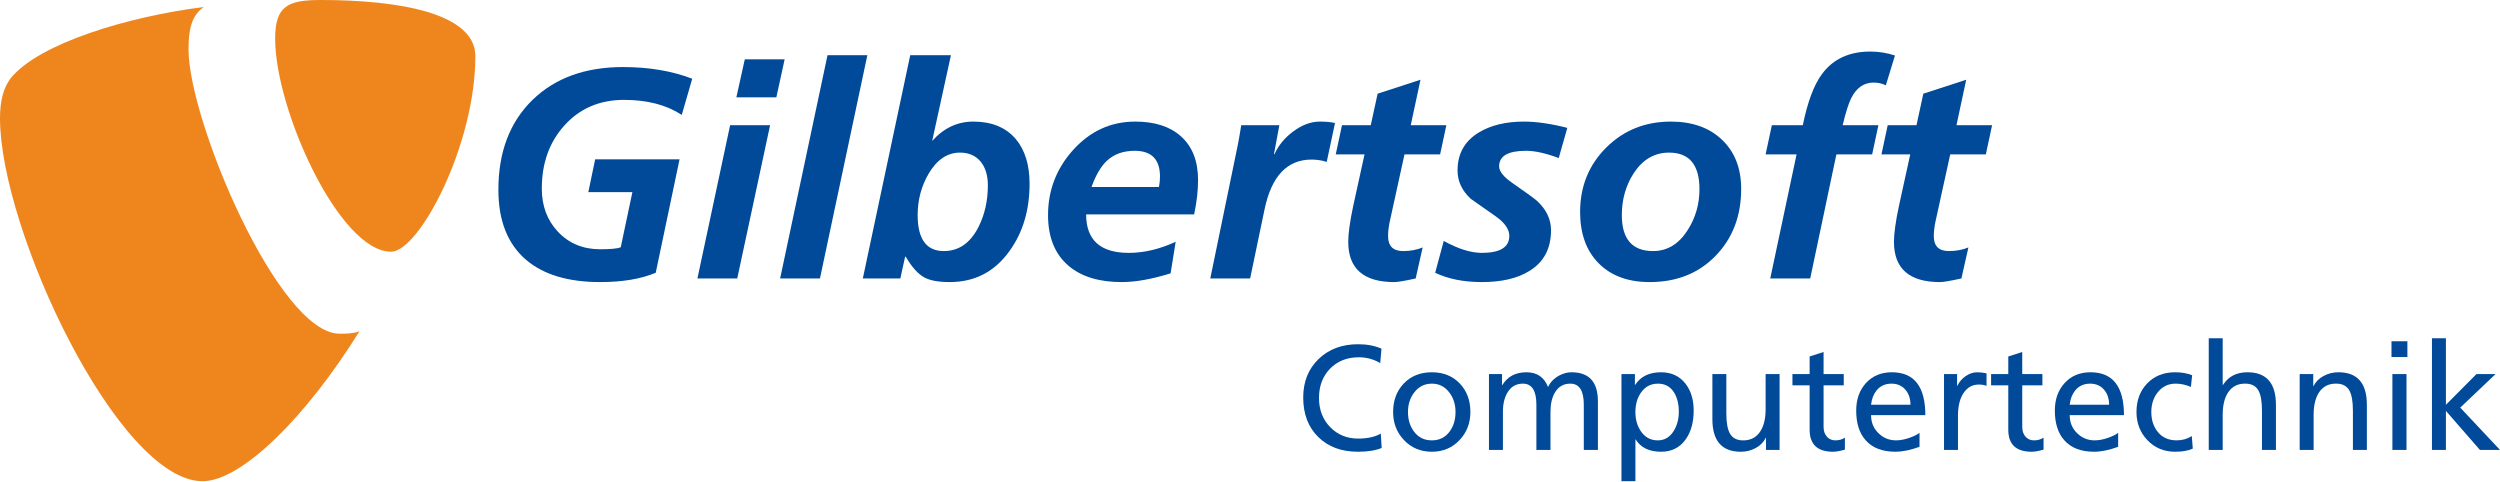
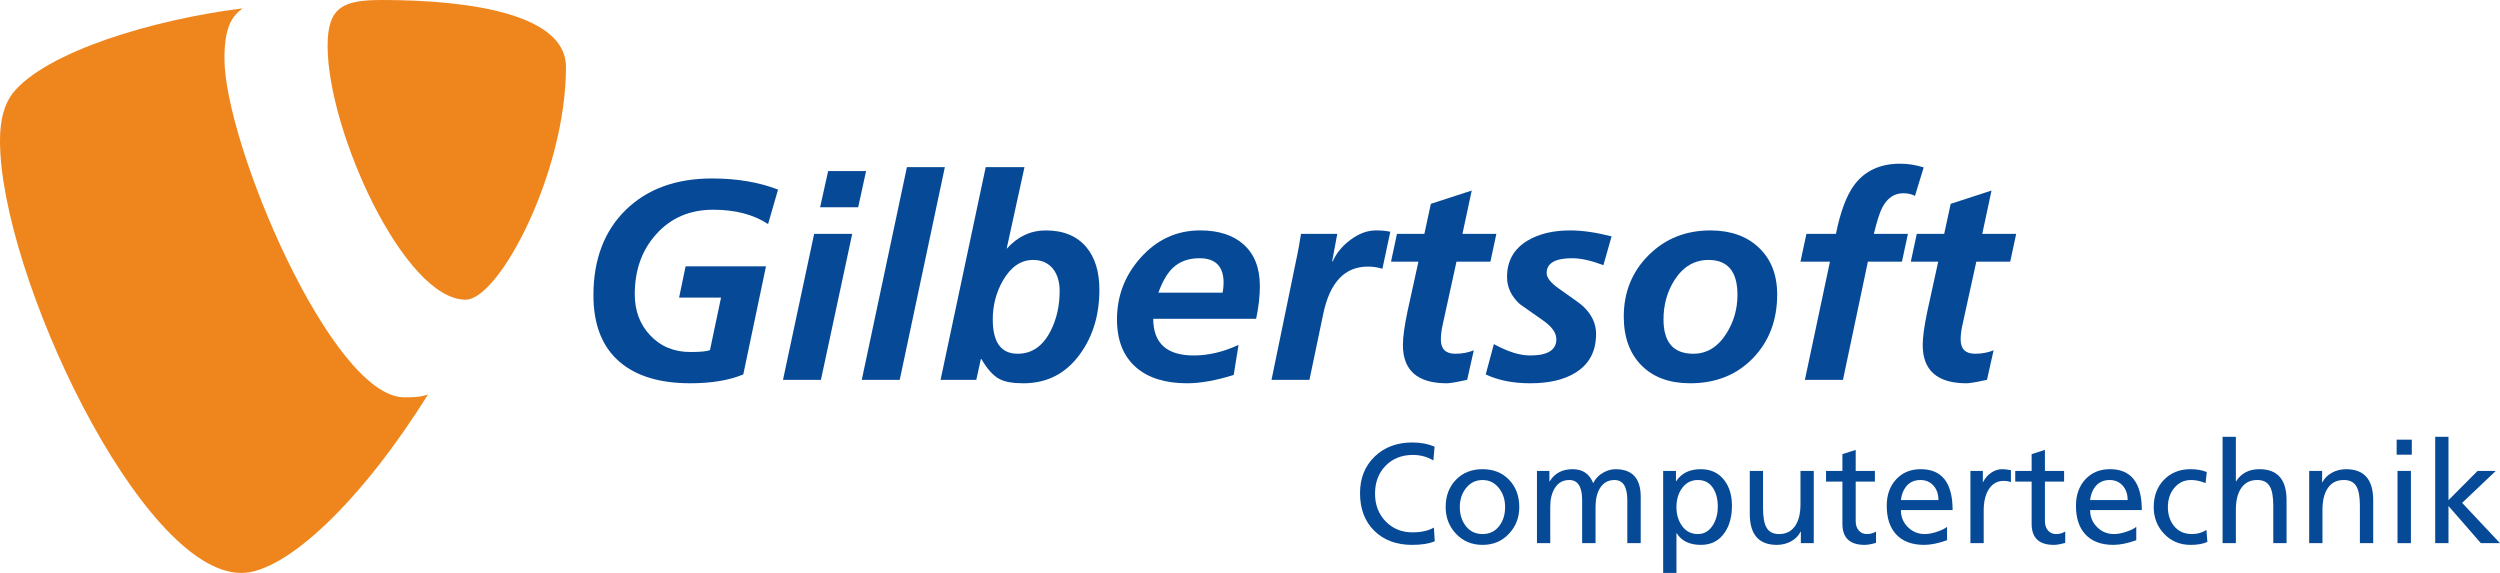
- <svg xmlns="http://www.w3.org/2000/svg" version="1.1" width="290.938" height="56" viewBox="0 0 290.938 56" overflow="visible" enable-background="new 0 0 290.938 56" xml:space="preserve">
+ <svg xmlns="http://www.w3.org/2000/svg" version="1.1" width="288" height="66.003" viewBox="0 0 288 66.003" overflow="visible" enable-background="new 0 0 288 66.003" xml:space="preserve">
  <g id="Gilbertsoft">
    <g>
-       <path fill="#004A99" d="M80.557,9.163l-1.217,4.21c-1.779-1.166-4.016-1.749-6.707-1.749c-2.872,0-5.204,1.009-6.995,3.027    c-1.724,1.928-2.585,4.364-2.585,7.305c0,1.996,0.618,3.659,1.855,4.989c1.282,1.375,2.93,2.063,4.946,2.063    c1.229,0,2.024-0.079,2.386-0.237l1.353-6.41h-5.126l0.795-3.819h9.821L76.31,31.744c-1.724,0.723-3.883,1.083-6.475,1.083    c-3.697,0-6.56-0.856-8.589-2.571C59.082,28.417,58,25.693,58,22.083c0-4.387,1.323-7.873,3.97-10.455    c2.625-2.549,6.134-3.824,10.526-3.824C75.527,7.805,78.213,8.257,80.557,9.163z" />
-       <path fill="#004A99" d="M81.162,32.407l3.806-17.836h4.652l-3.823,17.836H81.162z M85.696,11.324l0.981-4.421h4.636l-0.964,4.421    H85.696z" />
-       <path fill="#004A99" d="M90.788,32.407l5.515-25.986h4.635l-5.515,25.986H90.788z" />
-       <path fill="#004A99" d="M105.929,6.421h4.737l-2.183,9.98c1.342-1.5,2.938-2.251,4.788-2.251c2.143,0,3.789,0.677,4.939,2.03    c1.071,1.274,1.607,3.011,1.607,5.21c0,3.045-0.773,5.645-2.318,7.798c-1.726,2.426-4.049,3.638-6.97,3.638    c-1.32,0-2.307-0.18-2.96-0.54c-0.745-0.407-1.466-1.213-2.166-2.42h-0.068l-0.558,2.54h-4.365L105.929,6.421z M106.792,25.027    c0,2.794,1.015,4.191,3.045,4.191c1.737,0,3.079-0.929,4.026-2.788c0.733-1.442,1.1-3.065,1.1-4.868    c0-1.126-0.271-2.033-0.812-2.721c-0.586-0.721-1.398-1.082-2.436-1.082c-1.466,0-2.684,0.823-3.654,2.468    C107.215,21.681,106.792,23.281,106.792,25.027z" />
-       <path fill="#004A99" d="M138.969,24.947h-12.57c0,2.988,1.652,4.481,4.957,4.481c1.782,0,3.603-0.431,5.464-1.293l-0.592,3.675    c-2.177,0.678-4.072,1.017-5.685,1.017c-2.65,0-4.72-0.636-6.209-1.911c-1.579-1.354-2.368-3.316-2.368-5.887    c0-2.865,0.958-5.375,2.876-7.529c1.996-2.233,4.421-3.35,7.274-3.35c2.256,0,4.021,0.565,5.295,1.695    c1.342,1.187,2.013,2.888,2.013,5.102C139.426,22.179,139.273,23.512,138.969,24.947z M127.025,21.76h7.85    c0.079-0.419,0.119-0.82,0.119-1.206c0-2.003-0.981-3.005-2.943-3.005c-1.343,0-2.431,0.396-3.265,1.188    C128.107,19.383,127.521,20.39,127.025,21.76z" />
-       <path fill="#004A99" d="M140.847,32.407l3.181-15.435c0.067-0.293,0.208-1.093,0.423-2.401h4.433l-0.626,3.367h0.067    c0.439-1.003,1.156-1.877,2.148-2.622c1.037-0.777,2.081-1.166,3.129-1.166c0.712,0,1.298,0.057,1.76,0.169l-0.965,4.523    c-0.553-0.181-1.143-0.271-1.775-0.271c-2.842,0-4.664,1.942-5.465,5.826l-1.674,8.01H140.847z" />
-       <path fill="#004A99" d="M155.447,17.97l0.727-3.398h3.35l0.795-3.669l4.991-1.624l-1.134,5.293h4.145l-0.728,3.398h-4.146    l-1.707,7.786c-0.136,0.631-0.203,1.205-0.203,1.723c0,1.16,0.586,1.739,1.759,1.739c0.835,0,1.591-0.141,2.267-0.422    l-0.813,3.609c-1.273,0.281-2.103,0.423-2.486,0.423c-3.574,0-5.362-1.561-5.362-4.682c0-0.969,0.192-2.355,0.575-4.158    l1.319-6.018H155.447z" />
-       <path fill="#004A99" d="M182.396,14.881l-0.998,3.514c-1.5-0.564-2.769-0.846-3.806-0.846c-2.087,0-3.131,0.603-3.131,1.808    c0,0.586,0.525,1.24,1.574,1.961c1.657,1.149,2.622,1.854,2.893,2.113c1.049,0.992,1.573,2.113,1.573,3.363    c0,2.141-0.846,3.724-2.537,4.749c-1.376,0.855-3.215,1.284-5.515,1.284c-2.098,0-3.908-0.36-5.431-1.082l0.997-3.704    c1.682,0.925,3.158,1.387,4.434,1.387c2.131,0,3.197-0.66,3.197-1.979c0-0.767-0.525-1.523-1.574-2.267    c-0.958-0.677-1.922-1.354-2.893-2.031c-1.038-0.947-1.557-2.053-1.557-3.316c0-1.94,0.824-3.412,2.47-4.416    c1.399-0.846,3.147-1.269,5.245-1.269C178.814,14.15,180.501,14.395,182.396,14.881z" />
-       <path fill="#004A99" d="M194.458,14.15c2.447,0,4.41,0.688,5.888,2.064c1.522,1.421,2.283,3.344,2.283,5.769    c0,3.146-0.989,5.74-2.969,7.782c-1.979,2.041-4.537,3.062-7.672,3.062c-2.515,0-4.494-0.727-5.938-2.182    c-1.443-1.456-2.165-3.446-2.165-5.972c0-2.978,1.012-5.476,3.036-7.495C188.945,15.16,191.458,14.15,194.458,14.15z     M192.378,29.218c1.657,0,3.005-0.822,4.043-2.467c0.901-1.419,1.354-2.997,1.354-4.732c0-2.839-1.18-4.259-3.536-4.259    c-1.703,0-3.079,0.806-4.128,2.417c-0.913,1.42-1.37,3.037-1.37,4.851C188.74,27.821,189.953,29.218,192.378,29.218z" />
-       <path fill="#004A99" d="M206.013,32.407l3.063-14.438h-3.604l0.727-3.398h3.604c0.553-2.721,1.302-4.715,2.249-5.979    C213.338,6.864,215.205,6,217.652,6c0.98,0,1.939,0.152,2.876,0.458l-1.065,3.473c-0.418-0.214-0.892-0.322-1.422-0.322    c-1.117,0-1.979,0.593-2.589,1.778c-0.304,0.587-0.643,1.648-1.015,3.184h4.162l-0.728,3.398h-4.162l-3.045,14.438H206.013z" />
-       <path fill="#004A99" d="M218.955,17.97l0.727-3.398h3.35l0.795-3.669l4.991-1.624l-1.134,5.293h4.146l-0.729,3.398h-4.144    l-1.709,7.786c-0.136,0.631-0.203,1.205-0.203,1.723c0,1.16,0.586,1.739,1.759,1.739c0.835,0,1.591-0.141,2.268-0.422    l-0.812,3.609c-1.275,0.281-2.104,0.423-2.487,0.423c-3.575,0-5.363-1.561-5.363-4.682c0-0.969,0.192-2.355,0.575-4.158    l1.319-6.018H218.955z" />
+       <path fill="#064A97" d="M89.63,21.84l-1.147,3.97c-1.678-1.099-3.787-1.65-6.325-1.65c-2.707,0-4.906,0.953-6.594,2.854    c-1.625,1.819-2.439,4.115-2.439,6.887c0,1.885,0.584,3.451,1.75,4.704c1.209,1.298,2.762,1.946,4.664,1.946    c1.159,0,1.91-0.075,2.25-0.225l1.275-6.043h-4.833l0.75-3.601h9.26l-2.614,12.45c-1.626,0.681-3.662,1.02-6.106,1.02    c-3.485,0-6.184-0.808-8.098-2.427c-2.041-1.731-3.06-4.3-3.06-7.703c0-4.138,1.248-7.424,3.744-9.859    c2.475-2.403,5.784-3.605,9.925-3.605C84.888,20.56,87.42,20.987,89.63,21.84z" />
+       <path fill="#064A97" d="M90.201,43.758L93.79,26.94h4.386l-3.605,16.818H90.201z M94.476,23.878l0.925-4.17h4.371l-0.91,4.17    H94.476z" />
+       <path fill="#064A97" d="M99.277,43.758l5.2-24.502h4.37l-5.199,24.502H99.277z" />
+       <path fill="#064A97" d="M113.554,19.256h4.466l-2.058,9.411c1.266-1.416,2.77-2.123,4.515-2.123c2.021,0,3.573,0.636,4.658,1.914    c1.01,1.202,1.515,2.839,1.515,4.913c0,2.871-0.729,5.322-2.186,7.354c-1.626,2.287-3.817,3.43-6.571,3.43    c-1.245,0-2.175-0.17-2.792-0.511c-0.702-0.383-1.383-1.143-2.042-2.28h-0.064l-0.526,2.396h-4.116L113.554,19.256z     M114.367,36.798c0,2.635,0.957,3.952,2.872,3.952c1.637,0,2.901-0.876,3.794-2.629c0.692-1.359,1.038-2.891,1.038-4.591    c0-1.062-0.255-1.916-0.766-2.564c-0.553-0.68-1.318-1.02-2.297-1.02c-1.382,0-2.53,0.775-3.445,2.326    C114.767,33.644,114.367,35.152,114.367,36.798z" />
+       <path fill="#064A97" d="M144.707,36.725h-11.853c0,2.815,1.559,4.225,4.675,4.225c1.681,0,3.397-0.406,5.151-1.221l-0.557,3.466    c-2.054,0.639-3.84,0.959-5.361,0.959c-2.498,0-4.45-0.6-5.854-1.803c-1.488-1.277-2.232-3.126-2.232-5.551    c0-2.701,0.903-5.067,2.712-7.098c1.883-2.106,4.167-3.159,6.859-3.159c2.127,0,3.79,0.532,4.992,1.598    c1.266,1.118,1.898,2.722,1.898,4.811C145.138,34.113,144.993,35.372,144.707,36.725z M133.445,33.718h7.401    c0.074-0.396,0.112-0.773,0.112-1.137c0-1.889-0.926-2.833-2.776-2.833c-1.266,0-2.291,0.372-3.079,1.12    C134.466,31.476,133.912,32.426,133.445,33.718z" />
+       <path fill="#064A97" d="M146.478,43.758l3-14.556c0.064-0.275,0.195-1.029,0.397-2.263h4.179l-0.59,3.175h0.064    c0.415-0.946,1.092-1.771,2.026-2.472c0.976-0.734,1.961-1.099,2.951-1.099c0.67,0,1.222,0.052,1.657,0.158l-0.909,4.265    c-0.522-0.17-1.077-0.254-1.674-0.254c-2.68,0-4.396,1.83-5.151,5.492l-1.58,7.554H146.478z" />
+       <path fill="#064A97" d="M160.246,30.144l0.684-3.204h3.158l0.748-3.46l4.708-1.531l-1.07,4.991h3.908l-0.686,3.204h-3.909    l-1.608,7.342c-0.127,0.596-0.191,1.137-0.191,1.624c0,1.094,0.553,1.641,1.657,1.641c0.787,0,1.501-0.133,2.137-0.397l-0.765,3.4    c-1.201,0.267-1.984,0.4-2.344,0.4c-3.37,0-5.058-1.471-5.058-4.415c0-0.913,0.183-2.221,0.541-3.921l1.246-5.674H160.246z" />
+       <path fill="#064A97" d="M185.654,27.231l-0.941,3.315c-1.414-0.533-2.61-0.798-3.588-0.798c-1.968,0-2.952,0.567-2.952,1.703    c0,0.554,0.495,1.169,1.483,1.849c1.563,1.086,2.473,1.749,2.729,1.993c0.988,0.936,1.483,1.993,1.483,3.172    c0,2.018-0.798,3.511-2.393,4.478c-1.298,0.808-3.031,1.211-5.199,1.211c-1.979,0-3.686-0.339-5.121-1.02l0.94-3.493    c1.585,0.871,2.978,1.309,4.181,1.309c2.008,0,3.015-0.623,3.015-1.867c0-0.724-0.495-1.436-1.485-2.136    c-0.902-0.64-1.812-1.278-2.727-1.916c-0.979-0.894-1.468-1.936-1.468-3.128c0-1.827,0.777-3.217,2.329-4.164    c1.318-0.798,2.967-1.195,4.945-1.195C182.277,26.544,183.868,26.774,185.654,27.231z" />
+       <path fill="#064A97" d="M197.027,26.544c2.308,0,4.159,0.647,5.553,1.946c1.436,1.34,2.152,3.152,2.152,5.439    c0,2.967-0.933,5.412-2.799,7.338c-1.867,1.925-4.278,2.887-7.234,2.887c-2.371,0-4.237-0.686-5.6-2.058    c-1.36-1.372-2.041-3.251-2.041-5.632c0-2.807,0.954-5.162,2.862-7.066C191.83,27.495,194.199,26.544,197.027,26.544z     M195.066,40.75c1.563,0,2.834-0.774,3.813-2.327c0.851-1.338,1.276-2.825,1.276-4.461c0-2.678-1.112-4.016-3.335-4.016    c-1.605,0-2.902,0.76-3.892,2.278c-0.86,1.339-1.292,2.863-1.292,4.573C191.637,39.433,192.78,40.75,195.066,40.75z" />
+       <path fill="#064A97" d="M207.923,43.758l2.888-13.614h-3.397l0.685-3.204h3.399c0.522-2.566,1.227-4.446,2.12-5.639    c1.213-1.628,2.972-2.443,5.281-2.443c0.923,0,1.828,0.145,2.711,0.431l-1.006,3.275c-0.393-0.202-0.839-0.303-1.337-0.303    c-1.057,0-1.868,0.559-2.442,1.677c-0.287,0.554-0.605,1.555-0.956,3.002h3.923l-0.686,3.204h-3.925l-2.871,13.614H207.923z" />
+       <path fill="#064A97" d="M220.125,30.144l0.688-3.204h3.158l0.748-3.46l4.705-1.531l-1.067,4.991h3.908l-0.687,3.204h-3.906    l-1.611,7.342c-0.129,0.596-0.193,1.137-0.193,1.624c0,1.094,0.553,1.641,1.659,1.641c0.787,0,1.5-0.133,2.137-0.397l-0.764,3.4    c-1.203,0.267-1.984,0.4-2.346,0.4c-3.373,0-5.058-1.471-5.058-4.415c0-0.913,0.182-2.221,0.543-3.921l1.243-5.674H220.125z" />
    </g>
    <g>
-       <path fill="#004A99" d="M160.791,52.131c-0.699,0.294-1.619,0.44-2.758,0.44c-1.924,0-3.465-0.572-4.627-1.718    c-1.162-1.144-1.744-2.675-1.744-4.593c0-1.845,0.604-3.345,1.811-4.5c1.189-1.134,2.714-1.7,4.574-1.7    c1.025,0,1.934,0.172,2.723,0.514l-0.145,1.682c-0.761-0.452-1.593-0.677-2.494-0.677c-1.375,0-2.497,0.448-3.365,1.345    c-0.846,0.885-1.268,2.014-1.268,3.385c0,1.394,0.445,2.538,1.337,3.435c0.862,0.863,1.935,1.295,3.215,1.295    c1.1,0,1.979-0.194,2.64-0.584L160.791,52.131z" />
-       <path fill="#004A99" d="M171.117,47.947c0,1.285-0.418,2.369-1.253,3.255c-0.851,0.913-1.928,1.369-3.23,1.369    c-1.315,0-2.399-0.456-3.257-1.369c-0.835-0.886-1.253-1.97-1.253-3.255c0-1.353,0.417-2.462,1.249-3.326    c0.83-0.865,1.918-1.298,3.261-1.298c1.331,0,2.41,0.433,3.239,1.298C170.702,45.485,171.117,46.595,171.117,47.947z     M169.387,47.947c0-0.889-0.242-1.649-0.728-2.278c-0.521-0.683-1.195-1.022-2.025-1.022c-0.843,0-1.526,0.34-2.051,1.022    c-0.486,0.629-0.729,1.39-0.729,2.278c0,0.878,0.224,1.624,0.67,2.237c0.509,0.709,1.211,1.063,2.11,1.063    c0.887,0,1.585-0.354,2.093-1.063C169.168,49.571,169.387,48.825,169.387,47.947z" />
-       <path fill="#004A99" d="M185.955,52.36h-1.64v-5.264c0-1.633-0.522-2.45-1.569-2.45c-0.775,0-1.368,0.337-1.778,1.01    c-0.355,0.592-0.531,1.345-0.531,2.258v4.446h-1.64v-5.264c0-1.633-0.524-2.45-1.57-2.45c-0.779,0-1.373,0.339-1.783,1.014    c-0.361,0.592-0.541,1.344-0.541,2.256v4.444h-1.625v-8.826h1.52v1.277h0.034c0.608-0.993,1.544-1.488,2.808-1.488    c1.229,0,2.066,0.572,2.512,1.715c0.276-0.573,0.708-1.019,1.294-1.334c0.479-0.254,0.959-0.381,1.439-0.381    c2.047,0,3.071,1.125,3.071,3.373V52.36z" />
-       <path fill="#004A99" d="M197.102,47.786c0,1.336-0.299,2.435-0.896,3.297c-0.684,0.993-1.648,1.488-2.896,1.488    c-1.383,0-2.368-0.475-2.955-1.425h-0.033V56h-1.625V43.534h1.564v1.248h0.034c0.637-0.974,1.638-1.459,3.003-1.459    c1.218,0,2.174,0.448,2.866,1.345C196.79,45.484,197.102,46.524,197.102,47.786z M195.373,47.914c0-0.901-0.184-1.646-0.552-2.237    c-0.429-0.688-1.053-1.03-1.872-1.03c-0.837,0-1.496,0.347-1.977,1.039c-0.435,0.618-0.652,1.378-0.652,2.278    c0,0.845,0.206,1.577,0.618,2.195c0.48,0.726,1.146,1.089,1.993,1.089c0.796,0,1.425-0.383,1.881-1.147    C195.187,49.464,195.373,48.736,195.373,47.914z" />
-       <path fill="#004A99" d="M207.099,52.36h-1.579v-1.41h-0.034c-0.238,0.498-0.623,0.893-1.156,1.185    c-0.533,0.291-1.113,0.437-1.74,0.437c-2.207,0-3.31-1.265-3.31-3.796v-5.241h1.623v4.563c0,1.07,0.136,1.848,0.407,2.332    c0.289,0.529,0.78,0.803,1.476,0.819c0.893,0.022,1.571-0.31,2.036-0.998c0.435-0.63,0.652-1.509,0.652-2.636v-4.08h1.625V52.36z" />
-       <path fill="#004A99" d="M214.701,52.325c-0.563,0.164-1.025,0.246-1.387,0.246c-1.812,0-2.718-0.856-2.718-2.57v-5.159h-2v-1.308    h2v-2.048l1.623-0.523v2.571h2.347v1.308h-2.347v4.834c0,0.49,0.137,0.88,0.407,1.168c0.254,0.27,0.577,0.404,0.966,0.404    c0.418,0,0.787-0.104,1.108-0.313V52.325z" />
-       <path fill="#004A99" d="M224.061,48.315h-6.315c0,0.849,0.293,1.554,0.879,2.114c0.561,0.546,1.237,0.818,2.033,0.818    c0.49,0,1.03-0.106,1.617-0.318c0.502-0.179,0.872-0.367,1.11-0.563V52c-1.062,0.381-1.992,0.571-2.793,0.571    c-1.522,0-2.676-0.44-3.46-1.318c-0.744-0.823-1.116-1.979-1.116-3.467c0-1.313,0.38-2.386,1.144-3.216    c0.762-0.831,1.764-1.247,3.006-1.247C222.762,43.323,224.061,44.987,224.061,48.315z M222.331,47.098    c0-0.698-0.192-1.276-0.576-1.731c-0.407-0.479-0.95-0.72-1.628-0.72c-0.735,0-1.316,0.266-1.747,0.795    c-0.35,0.439-0.562,0.992-0.635,1.656H222.331z" />
-       <path fill="#004A99" d="M231.183,44.904c-0.254-0.102-0.556-0.152-0.906-0.152c-0.734,0-1.321,0.324-1.759,0.971    c-0.438,0.648-0.657,1.523-0.657,2.627v4.011h-1.625v-8.826h1.52v1.361h0.033c0.221-0.463,0.545-0.84,0.972-1.132    c0.428-0.294,0.876-0.44,1.347-0.44c0.311,0,0.669,0.039,1.076,0.119V44.904z" />
-       <path fill="#004A99" d="M237.82,52.325c-0.565,0.164-1.027,0.246-1.39,0.246c-1.811,0-2.716-0.856-2.716-2.57v-5.159h-2v-1.308h2    v-2.048l1.625-0.523v2.571h2.345v1.308h-2.345v4.834c0,0.49,0.135,0.88,0.405,1.168c0.254,0.27,0.576,0.404,0.965,0.404    c0.419,0,0.788-0.104,1.11-0.313V52.325z" />
-       <path fill="#004A99" d="M247.178,48.315h-6.316c0,0.849,0.295,1.554,0.882,2.114c0.559,0.546,1.235,0.818,2.032,0.818    c0.491,0,1.029-0.106,1.616-0.318c0.503-0.179,0.872-0.367,1.109-0.563V52c-1.061,0.381-1.99,0.571-2.792,0.571    c-1.522,0-2.675-0.44-3.459-1.318c-0.745-0.823-1.118-1.979-1.118-3.467c0-1.313,0.383-2.386,1.145-3.216    c0.762-0.831,1.764-1.247,3.006-1.247C245.879,43.323,247.178,44.987,247.178,48.315z M245.448,47.098    c0-0.698-0.191-1.276-0.576-1.731c-0.407-0.479-0.949-0.72-1.628-0.72c-0.734,0-1.316,0.266-1.746,0.795    c-0.351,0.439-0.563,0.992-0.637,1.656H245.448z" />
-       <path fill="#004A99" d="M255.188,52.207c-0.526,0.243-1.208,0.364-2.051,0.364c-1.311,0-2.393-0.456-3.252-1.369    c-0.836-0.886-1.253-1.97-1.253-3.255c0-1.353,0.415-2.462,1.247-3.326c0.832-0.865,1.916-1.298,3.254-1.298    c0.75,0,1.409,0.116,1.98,0.348l-0.146,1.355c-0.609-0.253-1.199-0.38-1.77-0.38c-0.865,0-1.565,0.34-2.101,1.022    c-0.492,0.623-0.736,1.384-0.736,2.278c0,0.884,0.228,1.63,0.687,2.237c0.531,0.709,1.286,1.063,2.266,1.063    c0.655,0,1.24-0.167,1.756-0.501L255.188,52.207z" />
-       <path fill="#004A99" d="M264.862,52.36h-1.625v-4.571c0-1.069-0.135-1.847-0.407-2.332c-0.288-0.522-0.776-0.794-1.466-0.811    c-0.894-0.027-1.576,0.302-2.045,0.989c-0.436,0.636-0.653,1.518-0.653,2.645v4.08h-1.623V39.368h1.623V44.8h0.034    c0.622-0.985,1.571-1.477,2.848-1.477c2.21,0,3.314,1.263,3.314,3.787V52.36z" />
-       <path fill="#004A99" d="M275.444,52.36h-1.624v-4.571c0-1.069-0.136-1.847-0.407-2.332c-0.288-0.522-0.777-0.794-1.468-0.811    c-0.894-0.027-1.574,0.3-2.044,0.985c-0.436,0.636-0.652,1.519-0.652,2.646v4.083h-1.624v-8.826h1.579v1.395h0.034    c0.242-0.489,0.629-0.88,1.16-1.171c0.529-0.289,1.108-0.435,1.735-0.435c2.206,0,3.311,1.263,3.311,3.787V52.36z" />
-       <path fill="#004A99" d="M280.161,41.549h-1.85v-1.835h1.85V41.549z M280.056,52.36h-1.64v-8.826h1.64V52.36z" />
-       <path fill="#004A99" d="M290.938,52.36h-2.338l-3.957-4.542v4.542h-1.623V39.368h1.623v7.74l3.553-3.574h2.222l-4.107,3.903    L290.938,52.36z" />
+       <path fill="#064A97" d="M165.283,62.354c-0.659,0.278-1.526,0.416-2.602,0.416c-1.814,0-3.265-0.538-4.36-1.619    c-1.096-1.079-1.646-2.522-1.646-4.331c0-1.74,0.568-3.151,1.705-4.243c1.124-1.07,2.561-1.604,4.314-1.604    c0.967,0,1.823,0.164,2.569,0.486l-0.139,1.586c-0.718-0.426-1.501-0.638-2.353-0.638c-1.294,0-2.353,0.424-3.172,1.267    c-0.797,0.835-1.195,1.9-1.195,3.192c0,1.314,0.422,2.393,1.26,3.238c0.814,0.813,1.825,1.221,3.034,1.221    c1.035,0,1.864-0.184,2.486-0.551L165.283,62.354z" />
+       <path fill="#064A97" d="M175.021,58.411c0,1.212-0.395,2.233-1.183,3.068c-0.802,0.863-1.817,1.291-3.044,1.291    c-1.243,0-2.266-0.428-3.071-1.291c-0.787-0.835-1.183-1.856-1.183-3.068c0-1.275,0.394-2.321,1.179-3.138    c0.782-0.813,1.809-1.223,3.075-1.223c1.252,0,2.271,0.409,3.053,1.223C174.629,56.089,175.021,57.135,175.021,58.411z     M173.388,58.411c0-0.838-0.228-1.556-0.686-2.148c-0.49-0.642-1.126-0.964-1.908-0.964c-0.797,0-1.441,0.322-1.934,0.964    c-0.461,0.593-0.69,1.311-0.69,2.148c0,0.828,0.211,1.53,0.633,2.109c0.48,0.669,1.142,1.003,1.991,1.003    c0.833,0,1.493-0.334,1.972-1.003C173.183,59.941,173.388,59.239,173.388,58.411z" />
+       <path fill="#064A97" d="M189.011,62.572h-1.546v-4.963c0-1.54-0.492-2.311-1.48-2.311c-0.73,0-1.29,0.317-1.677,0.95    c-0.335,0.56-0.501,1.27-0.501,2.131v4.192h-1.545v-4.963c0-1.54-0.495-2.311-1.481-2.311c-0.734,0-1.294,0.319-1.681,0.957    c-0.341,0.555-0.511,1.264-0.511,2.127v4.189h-1.532V54.25h1.433v1.205h0.032c0.573-0.938,1.456-1.404,2.647-1.404    c1.158,0,1.948,0.54,2.369,1.617c0.26-0.542,0.667-0.959,1.22-1.258c0.451-0.24,0.903-0.359,1.357-0.359    c1.93,0,2.896,1.062,2.896,3.182V62.572z" />
+       <path fill="#064A97" d="M199.521,58.258c0,1.259-0.282,2.298-0.845,3.108c-0.645,0.938-1.555,1.403-2.731,1.403    c-1.304,0-2.232-0.446-2.786-1.343h-0.031v4.576h-1.532V54.25h1.475v1.178h0.032c0.601-0.919,1.545-1.377,2.831-1.377    c1.149,0,2.051,0.421,2.703,1.269C199.228,56.089,199.521,57.068,199.521,58.258z M197.891,58.379c0-0.851-0.173-1.553-0.52-2.11    c-0.404-0.647-0.992-0.971-1.767-0.971c-0.788,0-1.409,0.326-1.863,0.978c-0.409,0.585-0.614,1.301-0.614,2.15    c0,0.797,0.194,1.487,0.582,2.069c0.454,0.687,1.081,1.027,1.88,1.027c0.75,0,1.343-0.359,1.773-1.082    C197.715,59.839,197.891,59.156,197.891,58.379z" />
+       <path fill="#064A97" d="M208.946,62.572h-1.488v-1.33h-0.032c-0.225,0.47-0.588,0.843-1.09,1.119    c-0.503,0.272-1.05,0.409-1.642,0.409c-2.081,0-3.12-1.192-3.12-3.577V54.25h1.53v4.301c0,1.011,0.128,1.743,0.384,2.2    c0.272,0.498,0.735,0.756,1.392,0.772c0.841,0.021,1.481-0.293,1.92-0.939c0.409-0.597,0.615-1.425,0.615-2.486V54.25h1.531    V62.572z" />
+       <path fill="#064A97" d="M216.117,62.538c-0.533,0.155-0.967,0.232-1.308,0.232c-1.71,0-2.564-0.806-2.564-2.424v-4.864h-1.886    V54.25h1.886v-1.933l1.531-0.49v2.423h2.212v1.232h-2.212v4.558c0,0.463,0.129,0.83,0.382,1.102    c0.239,0.255,0.546,0.382,0.911,0.382c0.396,0,0.744-0.1,1.048-0.295V62.538z" />
+       <path fill="#064A97" d="M224.94,58.757h-5.955c0,0.801,0.276,1.467,0.829,1.994c0.529,0.515,1.167,0.771,1.917,0.771    c0.463,0,0.972-0.101,1.524-0.302c0.474-0.167,0.823-0.343,1.047-0.527v1.538c-1.001,0.358-1.878,0.538-2.633,0.538    c-1.436,0-2.523-0.416-3.263-1.243c-0.702-0.775-1.054-1.864-1.054-3.269c0-1.237,0.359-2.249,1.079-3.032    c0.719-0.783,1.663-1.176,2.834-1.176C223.716,54.05,224.94,55.621,224.94,58.757z M223.31,57.609    c0-0.658-0.183-1.204-0.543-1.632c-0.386-0.452-0.895-0.679-1.537-0.679c-0.691,0-1.239,0.25-1.646,0.748    c-0.329,0.414-0.529,0.937-0.599,1.563H223.31z" />
+       <path fill="#064A97" d="M231.656,55.54c-0.24-0.095-0.524-0.141-0.854-0.141c-0.693,0-1.248,0.304-1.658,0.914    c-0.411,0.611-0.621,1.437-0.621,2.477v3.782h-1.53V54.25h1.432v1.283h0.032c0.207-0.437,0.514-0.792,0.914-1.067    c0.405-0.277,0.827-0.415,1.271-0.415c0.293,0,0.633,0.037,1.016,0.112V55.54z" />
+       <path fill="#064A97" d="M237.915,62.538c-0.534,0.155-0.97,0.232-1.31,0.232c-1.708,0-2.561-0.806-2.561-2.424v-4.864h-1.888    V54.25h1.888v-1.933l1.531-0.49v2.423h2.21v1.232h-2.21v4.558c0,0.463,0.127,0.83,0.382,1.102    c0.239,0.255,0.544,0.382,0.909,0.382c0.394,0,0.744-0.1,1.048-0.295V62.538z" />
+       <path fill="#064A97" d="M246.736,58.757h-5.954c0,0.801,0.279,1.467,0.832,1.994c0.526,0.515,1.162,0.771,1.915,0.771    c0.463,0,0.97-0.101,1.524-0.302c0.474-0.167,0.824-0.343,1.046-0.527v1.538c-1,0.358-1.877,0.538-2.632,0.538    c-1.437,0-2.523-0.416-3.263-1.243c-0.702-0.775-1.054-1.864-1.054-3.269c0-1.237,0.361-2.249,1.079-3.032    c0.719-0.783,1.662-1.176,2.834-1.176C245.512,54.05,246.736,55.621,246.736,58.757z M245.106,57.609    c0-0.658-0.18-1.204-0.543-1.632c-0.384-0.452-0.895-0.679-1.534-0.679c-0.694,0-1.24,0.25-1.646,0.748    c-0.331,0.414-0.532,0.937-0.602,1.563H245.106z" />
+       <path fill="#064A97" d="M254.292,62.427c-0.495,0.229-1.14,0.343-1.935,0.343c-1.235,0-2.256-0.428-3.065-1.291    c-0.789-0.835-1.184-1.856-1.184-3.068c0-1.275,0.394-2.321,1.178-3.138c0.783-0.813,1.806-1.223,3.067-1.223    c0.708,0,1.329,0.108,1.868,0.328l-0.138,1.278c-0.573-0.239-1.132-0.358-1.669-0.358c-0.816,0-1.476,0.322-1.979,0.964    c-0.465,0.587-0.695,1.303-0.695,2.148c0,0.833,0.217,1.537,0.649,2.109c0.499,0.669,1.211,1.003,2.136,1.003    c0.617,0,1.17-0.157,1.654-0.473L254.292,62.427z" />
+       <path fill="#064A97" d="M263.412,62.572h-1.531v-4.309c0-1.011-0.127-1.743-0.384-2.201c-0.271-0.492-0.732-0.748-1.383-0.764    c-0.843-0.025-1.485,0.285-1.928,0.932c-0.411,0.599-0.614,1.432-0.614,2.494v3.848h-1.532V50.321h1.532v5.122h0.029    c0.587-0.928,1.482-1.393,2.687-1.393c2.084,0,3.124,1.192,3.124,3.57V62.572z" />
+       <path fill="#064A97" d="M273.392,62.572h-1.532v-4.309c0-1.011-0.128-1.743-0.383-2.201c-0.274-0.492-0.734-0.748-1.385-0.764    c-0.843-0.025-1.486,0.282-1.929,0.93c-0.409,0.599-0.614,1.43-0.614,2.495v3.849h-1.531V54.25h1.49v1.315h0.029    c0.23-0.46,0.597-0.829,1.096-1.105c0.497-0.273,1.045-0.409,1.637-0.409c2.081,0,3.122,1.192,3.122,3.57V62.572z" />
+       <path fill="#064A97" d="M277.839,52.379h-1.745v-1.731h1.745V52.379z M277.738,62.572h-1.545V54.25h1.545V62.572z" />
+       <path fill="#064A97" d="M288,62.572h-2.204l-3.73-4.281v4.281h-1.531V50.321h1.531v7.299l3.35-3.37h2.095l-3.873,3.682L288,62.572    z" />
    </g>
  </g>
  <g id="TYPO3_Logo">
-     <path fill="#EF861D" d="M41.83,38.56c-0.816,0.273-1.497,0.273-2.315,0.273c-7.085,0-17.577-24.8-17.577-33.113   c0-2.998,0.682-4.087,1.771-4.904C14.988,1.906,4.497,5.04,1.227,9.127C0.409,10.219,0,11.716,0,13.76   C0,26.706,13.762,56,23.573,56C28.069,56,35.563,48.641,41.83,38.56" />
-     <path fill="#EF861D" d="M37.335,0C46.329,0,55.32,1.497,55.32,6.539c0,10.355-6.541,22.754-9.81,22.754   c-5.996,0-13.489-16.487-13.489-24.798C32.021,0.679,33.519,0,37.335,0" />
+     <path fill="#EF861D" d="M49.302,45.448c-0.962,0.322-1.764,0.322-2.729,0.322c-8.351,0-20.717-29.23-20.717-39.028   c0-3.533,0.803-4.817,2.087-5.78C17.666,2.247,5.3,5.939,1.446,10.758C0.482,12.044,0,13.809,0,16.218   c0,15.258,16.221,49.786,27.784,49.786C33.083,66.003,41.915,57.33,49.302,45.448" />
+     <path fill="#EF861D" d="M44.004,0c10.6,0,21.198,1.764,21.198,7.707c0,12.205-7.709,26.818-11.563,26.818   c-7.067,0-15.899-19.431-15.899-29.228C37.741,0.8,39.506,0,44.004,0" />
  </g>
</svg>
